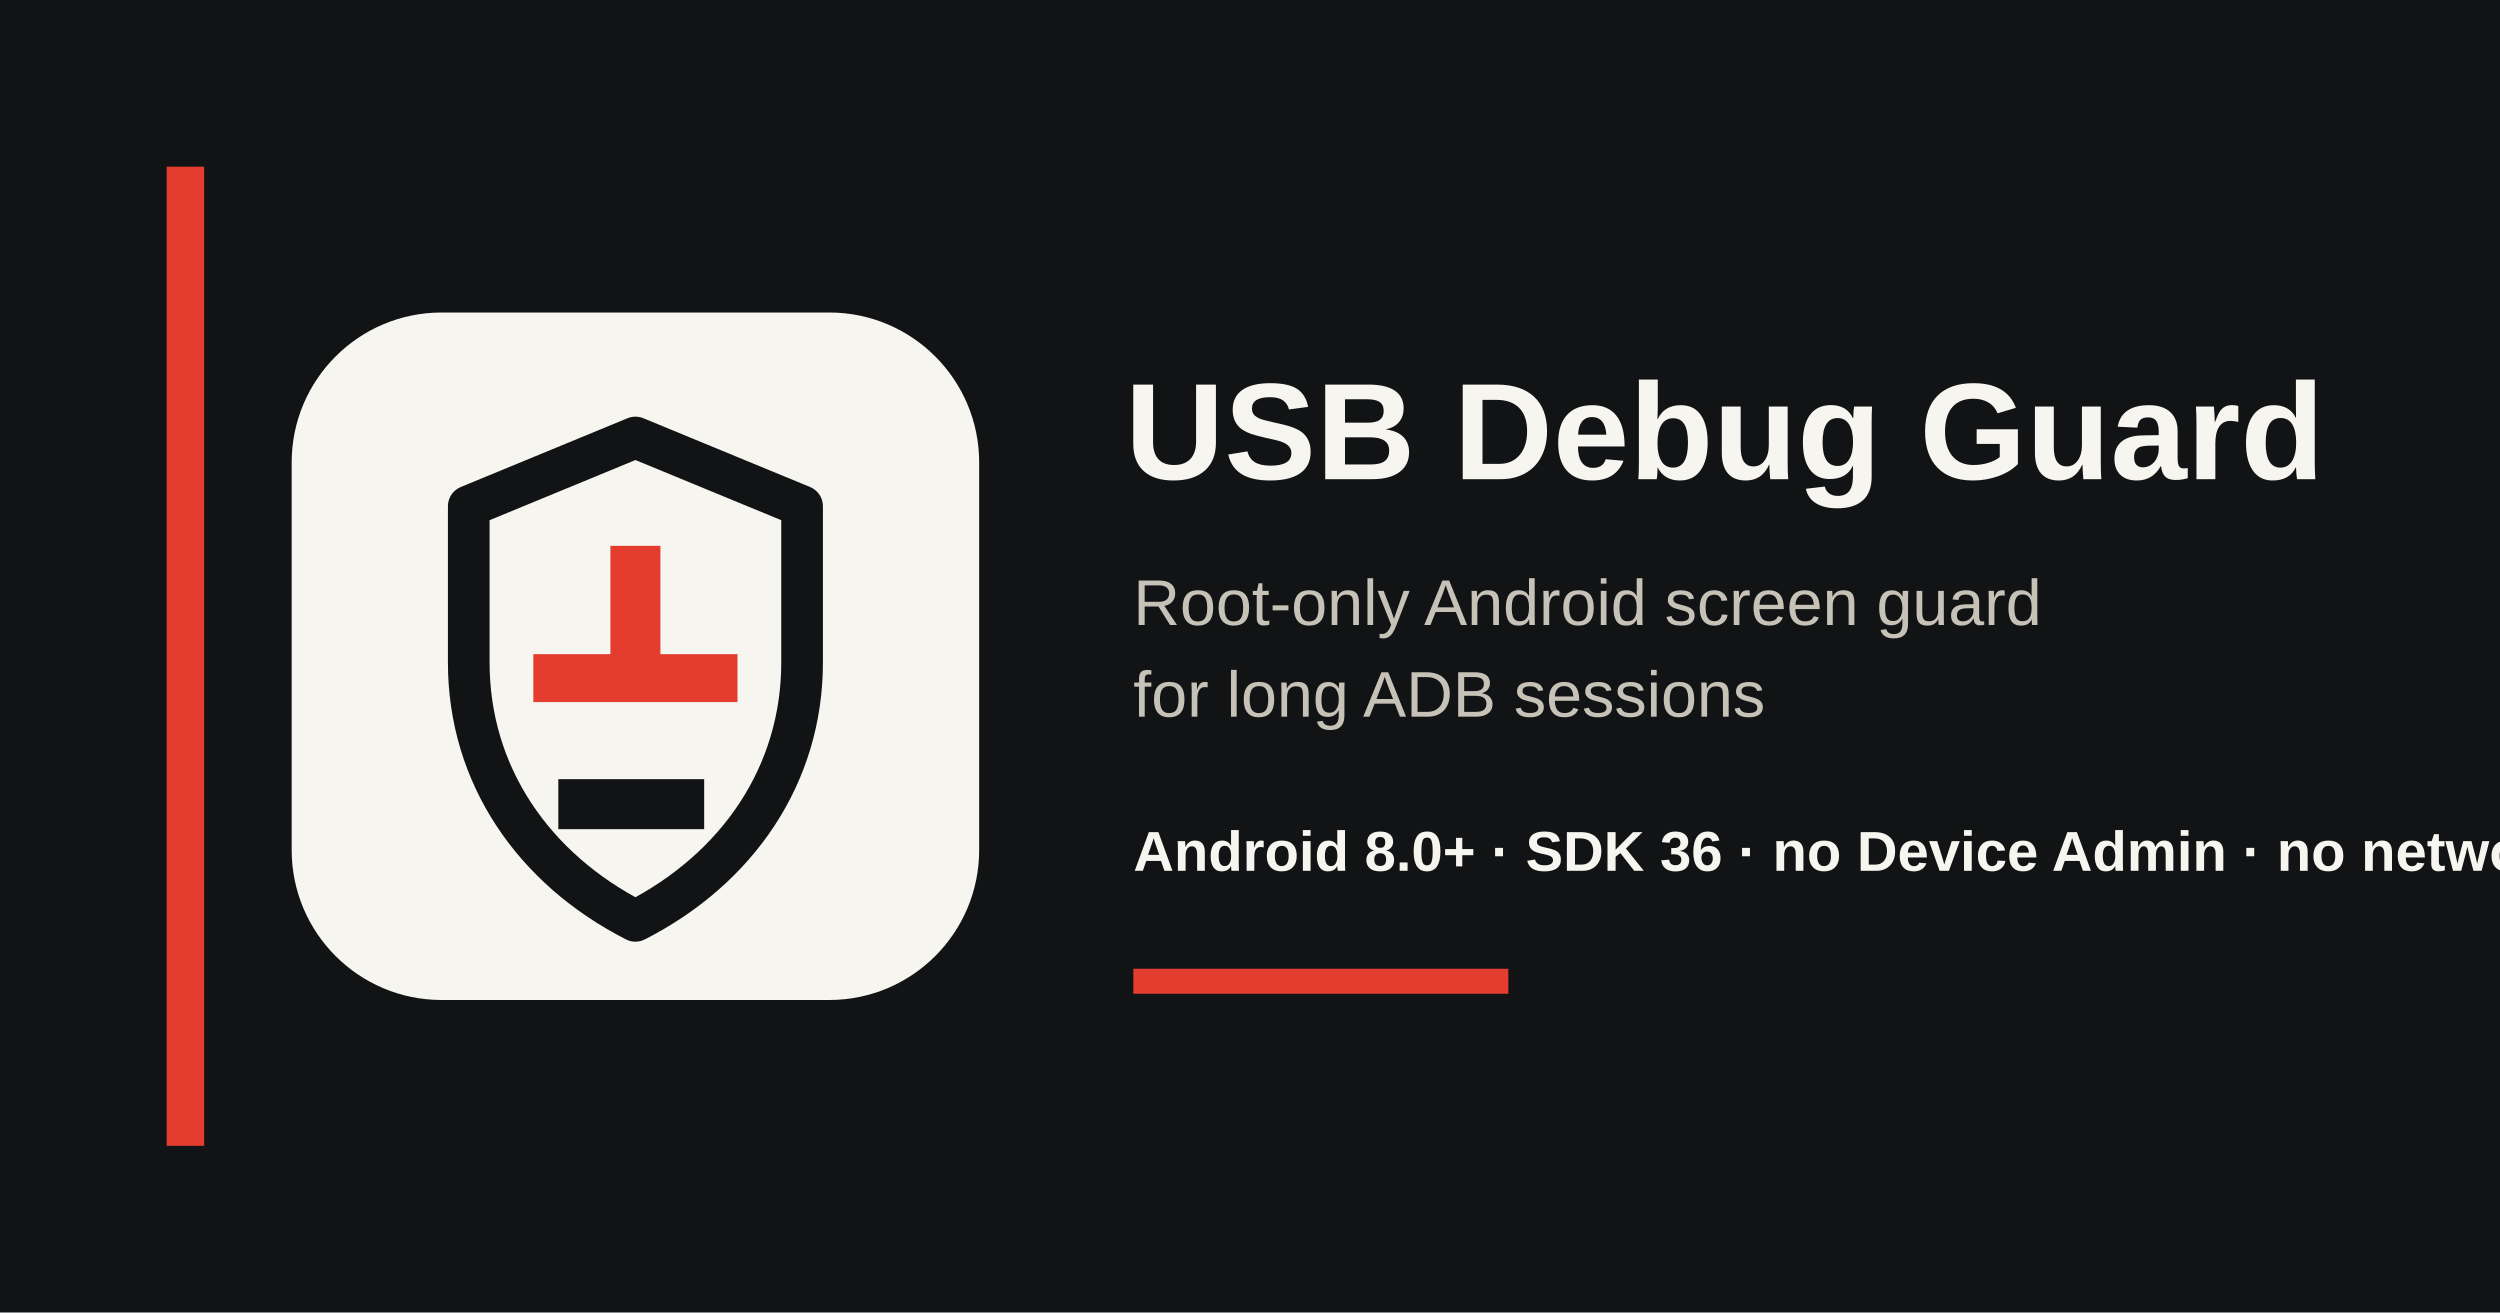
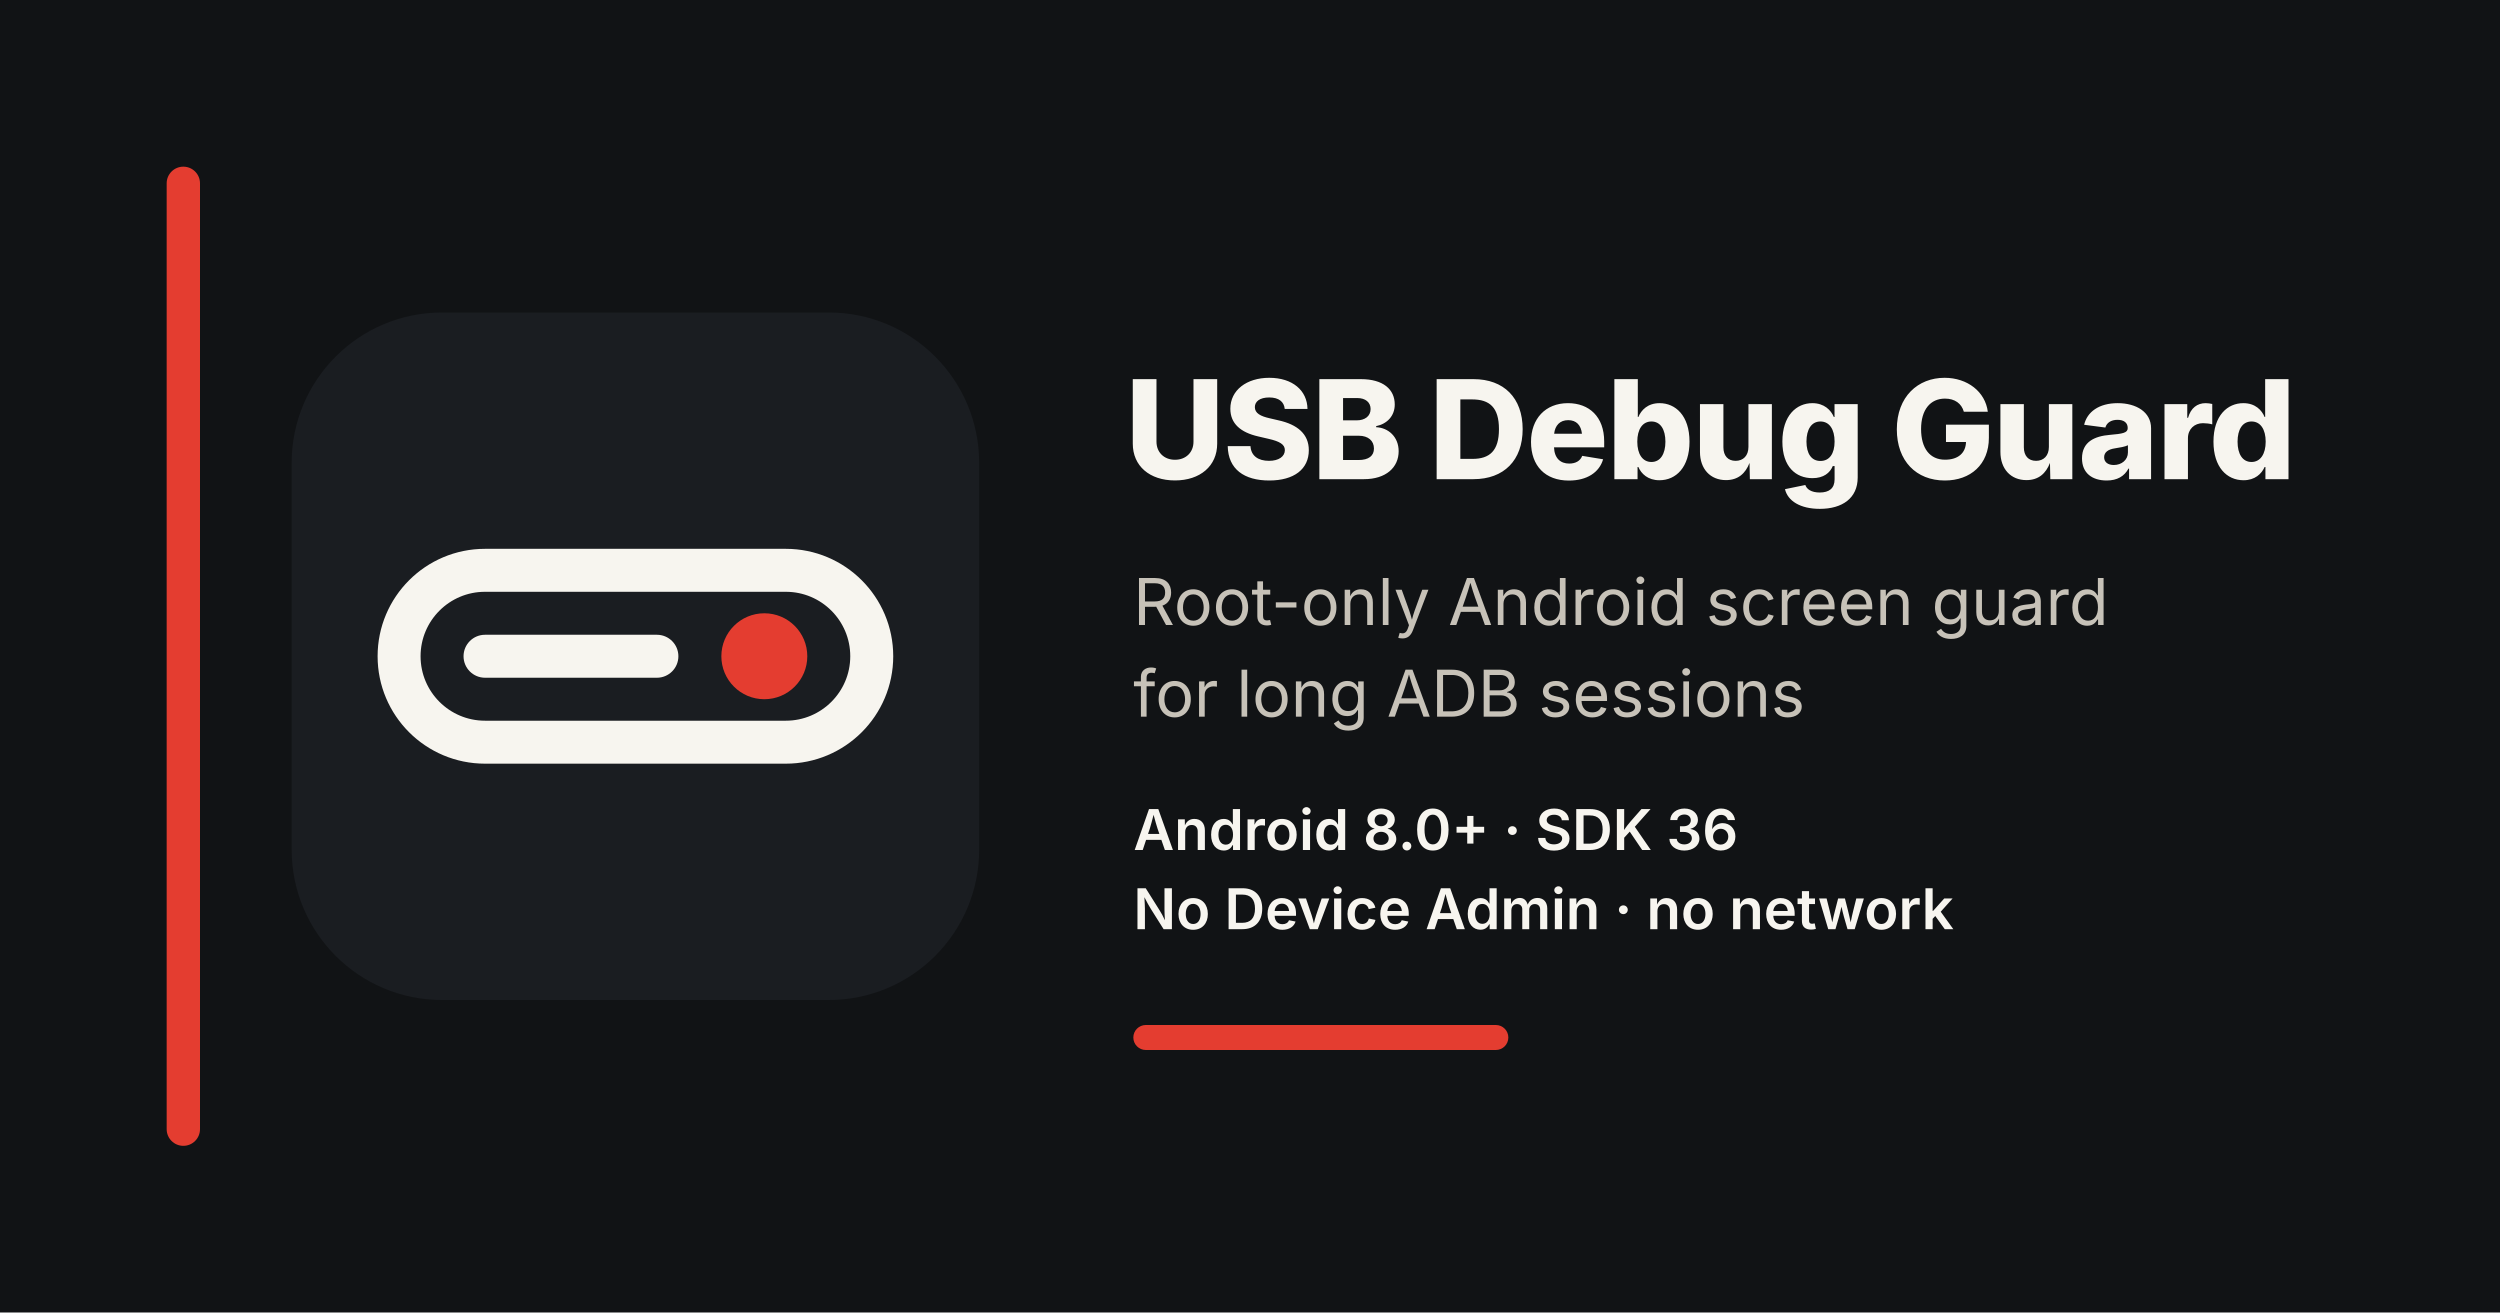
<svg xmlns="http://www.w3.org/2000/svg" viewBox="0 0 1200 630" role="img" aria-labelledby="title desc">
  <rect width="1200" height="630" fill="#111315" />
-   <rect x="80" y="80" width="18" height="470" fill="#E43D30" />
-   <g transform="translate(140 150)">
-     <rect width="330" height="330" rx="72" fill="#F7F5EF" />
-     <path d="M165 60 245 93v75c0 54-31 99-80 124-49-25-80-70-80-124V93Z" fill="none" stroke="#111315" stroke-width="20" stroke-linejoin="round" />
-     <path d="M153 112h24v70h-24zM116 164h98v23h-98z" fill="#E43D30" />
-     <path d="M128 224h70v24h-70z" fill="#111315" />
-   </g>
-   <text x="540" y="230" fill="#F7F5EF" font-family="Arial, Helvetica, sans-serif" font-size="66" font-weight="700" letter-spacing="0">USB Debug Guard</text>
-   <text x="544" y="300" fill="#C7C2B8" font-family="Arial, Helvetica, sans-serif" font-size="31" font-weight="400" letter-spacing="0">Root-only Android screen guard</text>
-   <text x="544" y="344" fill="#C7C2B8" font-family="Arial, Helvetica, sans-serif" font-size="31" font-weight="400" letter-spacing="0">for long ADB sessions</text>
-   <text x="544" y="418" fill="#F7F5EF" font-family="Arial, Helvetica, sans-serif" font-size="27" font-weight="600" letter-spacing="0">Android 8.0+ · SDK 36 · no Device Admin · no network</text>
-   <rect x="544" y="465" width="180" height="12" fill="#E43D30" />
+   <rect x="80" y="80" width="16" height="470" rx="8" fill="#E43D30" />
+   <svg x="140" y="150" width="330" height="330" viewBox="0 0 512 512">
+     <rect width="512" height="512" rx="112" fill="#1A1D21" />
+     <rect x="80" y="192" width="352" height="128" rx="64" fill="none" stroke="#F7F5EF" stroke-width="32" />
+     <rect x="128" y="240" width="160" height="32" rx="16" fill="#F7F5EF" />
+     <circle cx="352" cy="256" r="32" fill="#E43D30" />
+   </svg>
+   <text x="540" y="230" fill="#F7F5EF" font-family="Inter, -apple-system, BlinkMacSystemFont, Helvetica, Arial, sans-serif" font-size="66" font-weight="800" letter-spacing="-1">USB Debug Guard</text>
+   <text x="544" y="300" fill="#C7C2B8" font-family="Inter, -apple-system, BlinkMacSystemFont, Helvetica, Arial, sans-serif" font-size="31" font-weight="400" letter-spacing="0">Root-only Android screen guard</text>
+   <text x="544" y="344" fill="#C7C2B8" font-family="Inter, -apple-system, BlinkMacSystemFont, Helvetica, Arial, sans-serif" font-size="31" font-weight="400" letter-spacing="0">for long ADB sessions</text>
+   <text x="544" y="408" fill="#F7F5EF" font-family="Inter, -apple-system, BlinkMacSystemFont, Helvetica, Arial, sans-serif" font-size="27" font-weight="600" letter-spacing="0">Android 8.0+ · SDK 36</text>
+   <text x="544" y="446" fill="#F7F5EF" font-family="Inter, -apple-system, BlinkMacSystemFont, Helvetica, Arial, sans-serif" font-size="27" font-weight="600" letter-spacing="0">No Device Admin · no network</text>
+   <rect x="544" y="492" width="180" height="12" rx="6" fill="#E43D30" />
</svg>
